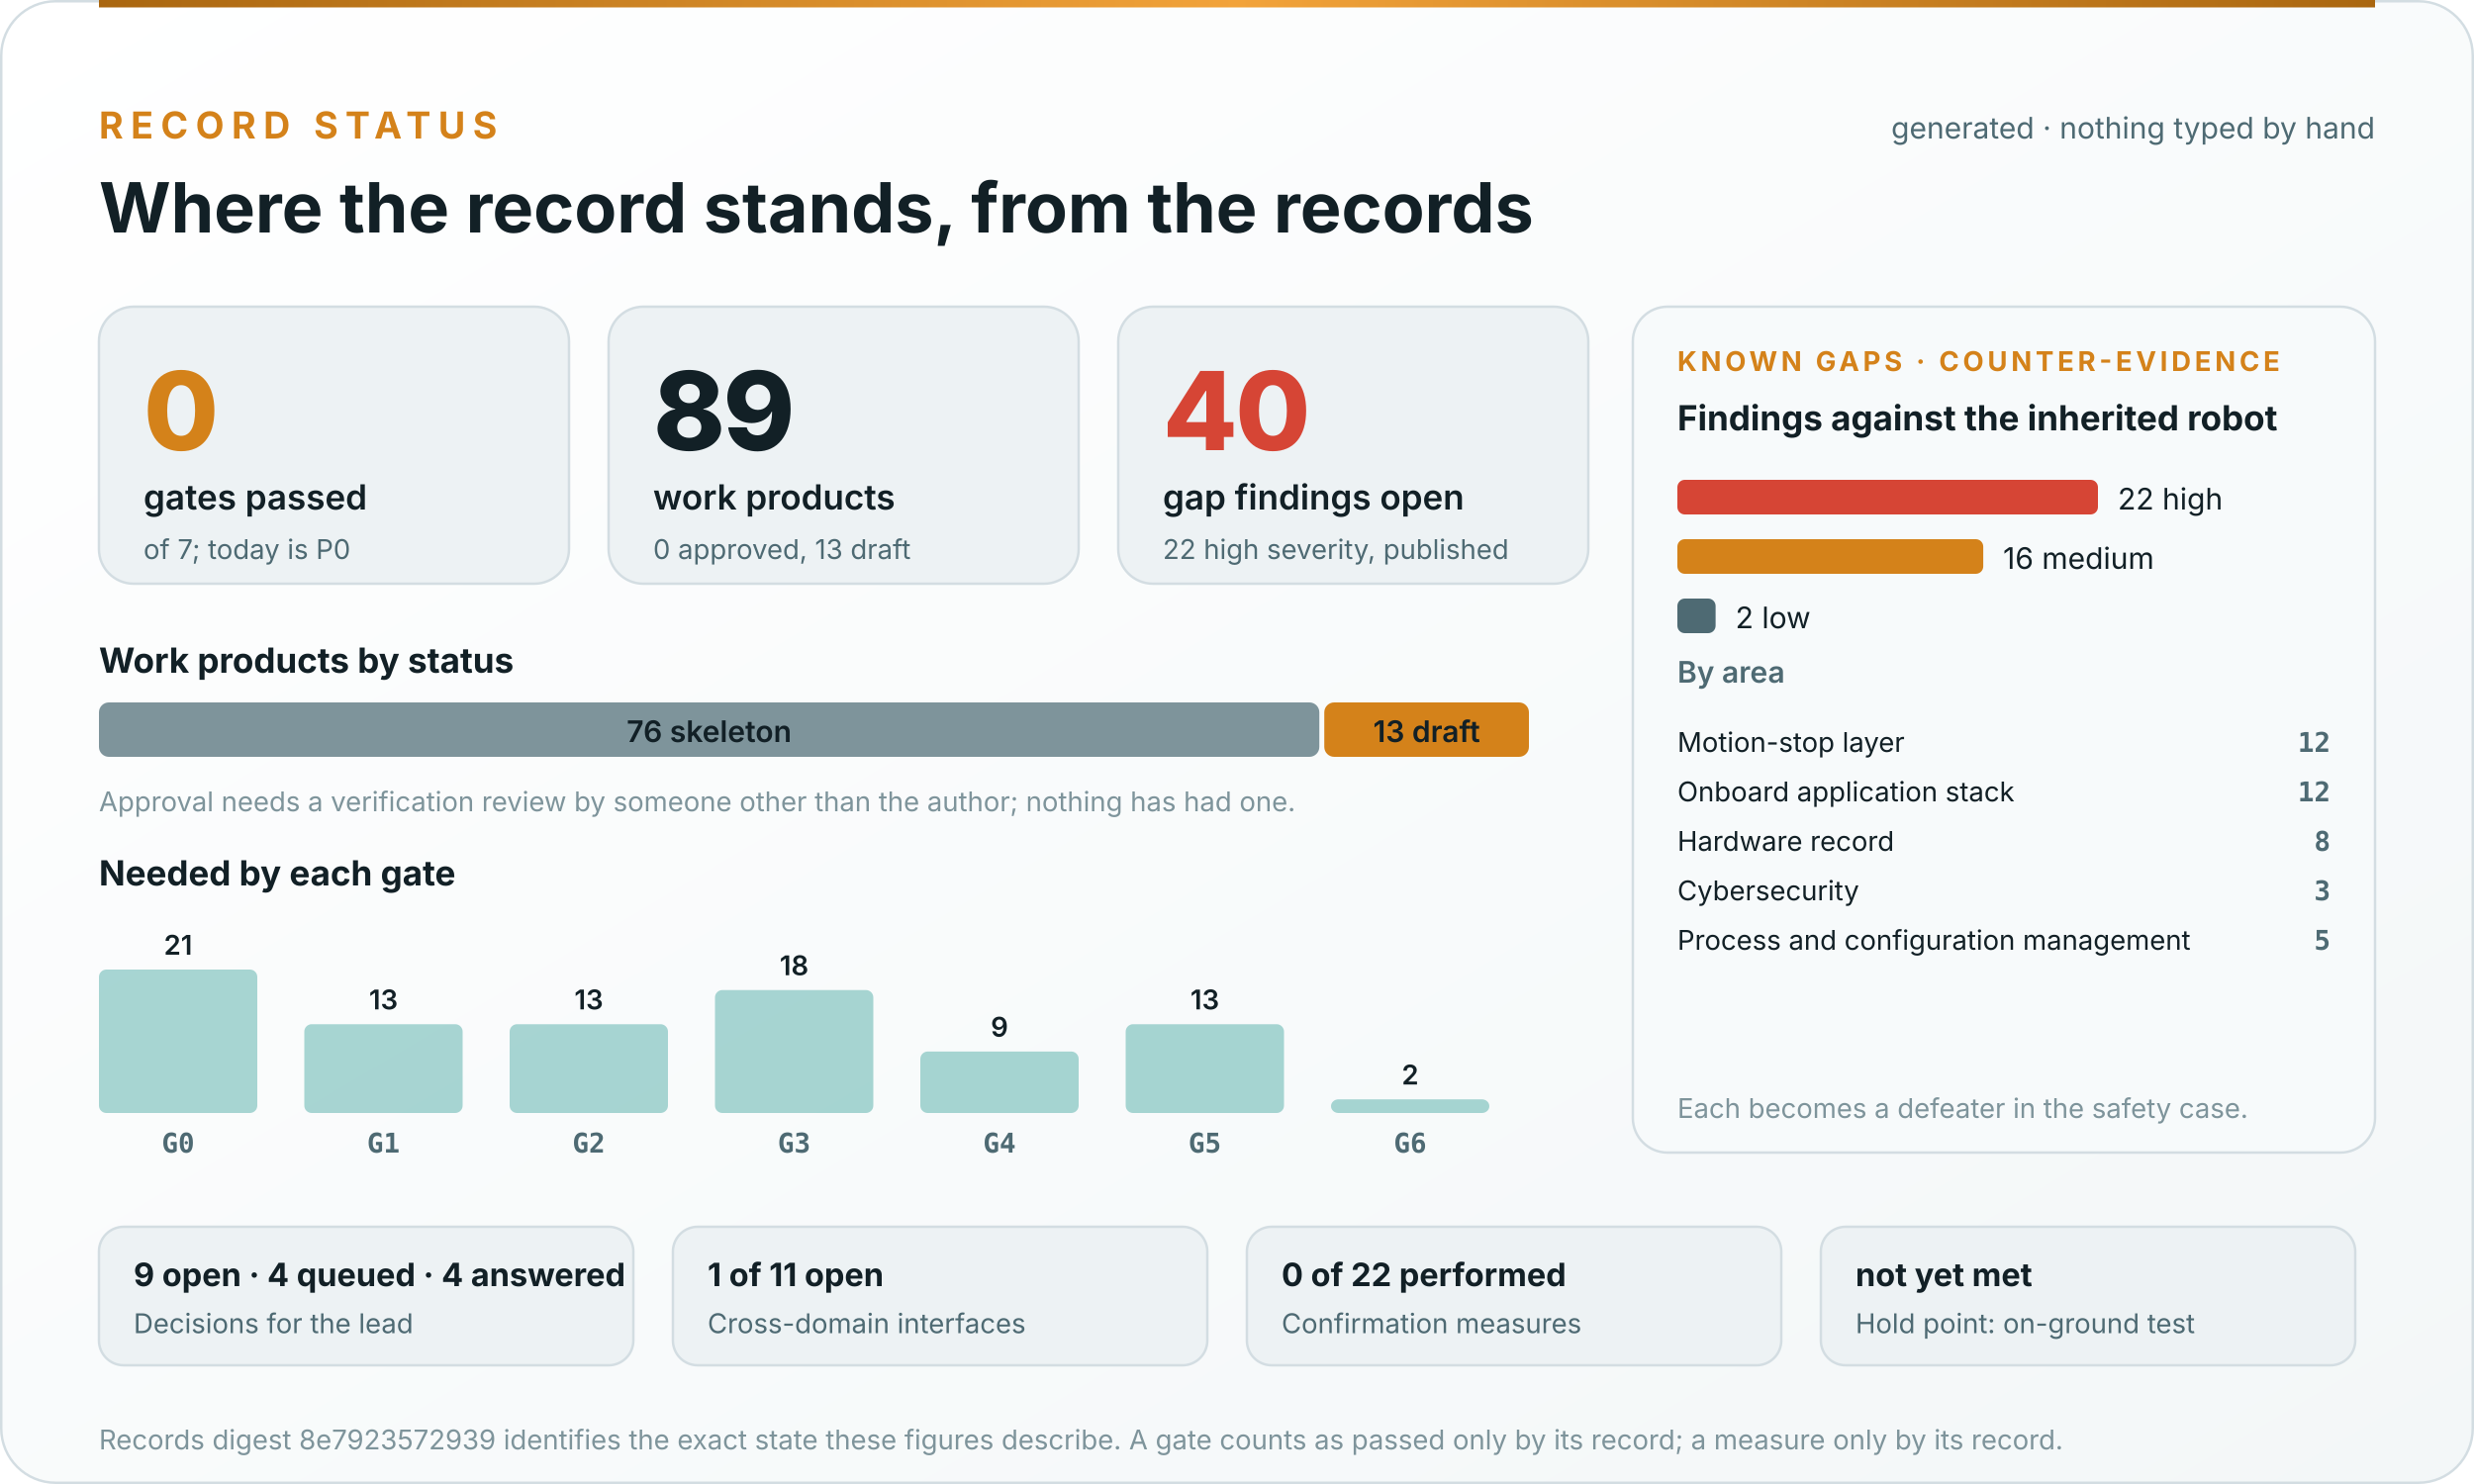
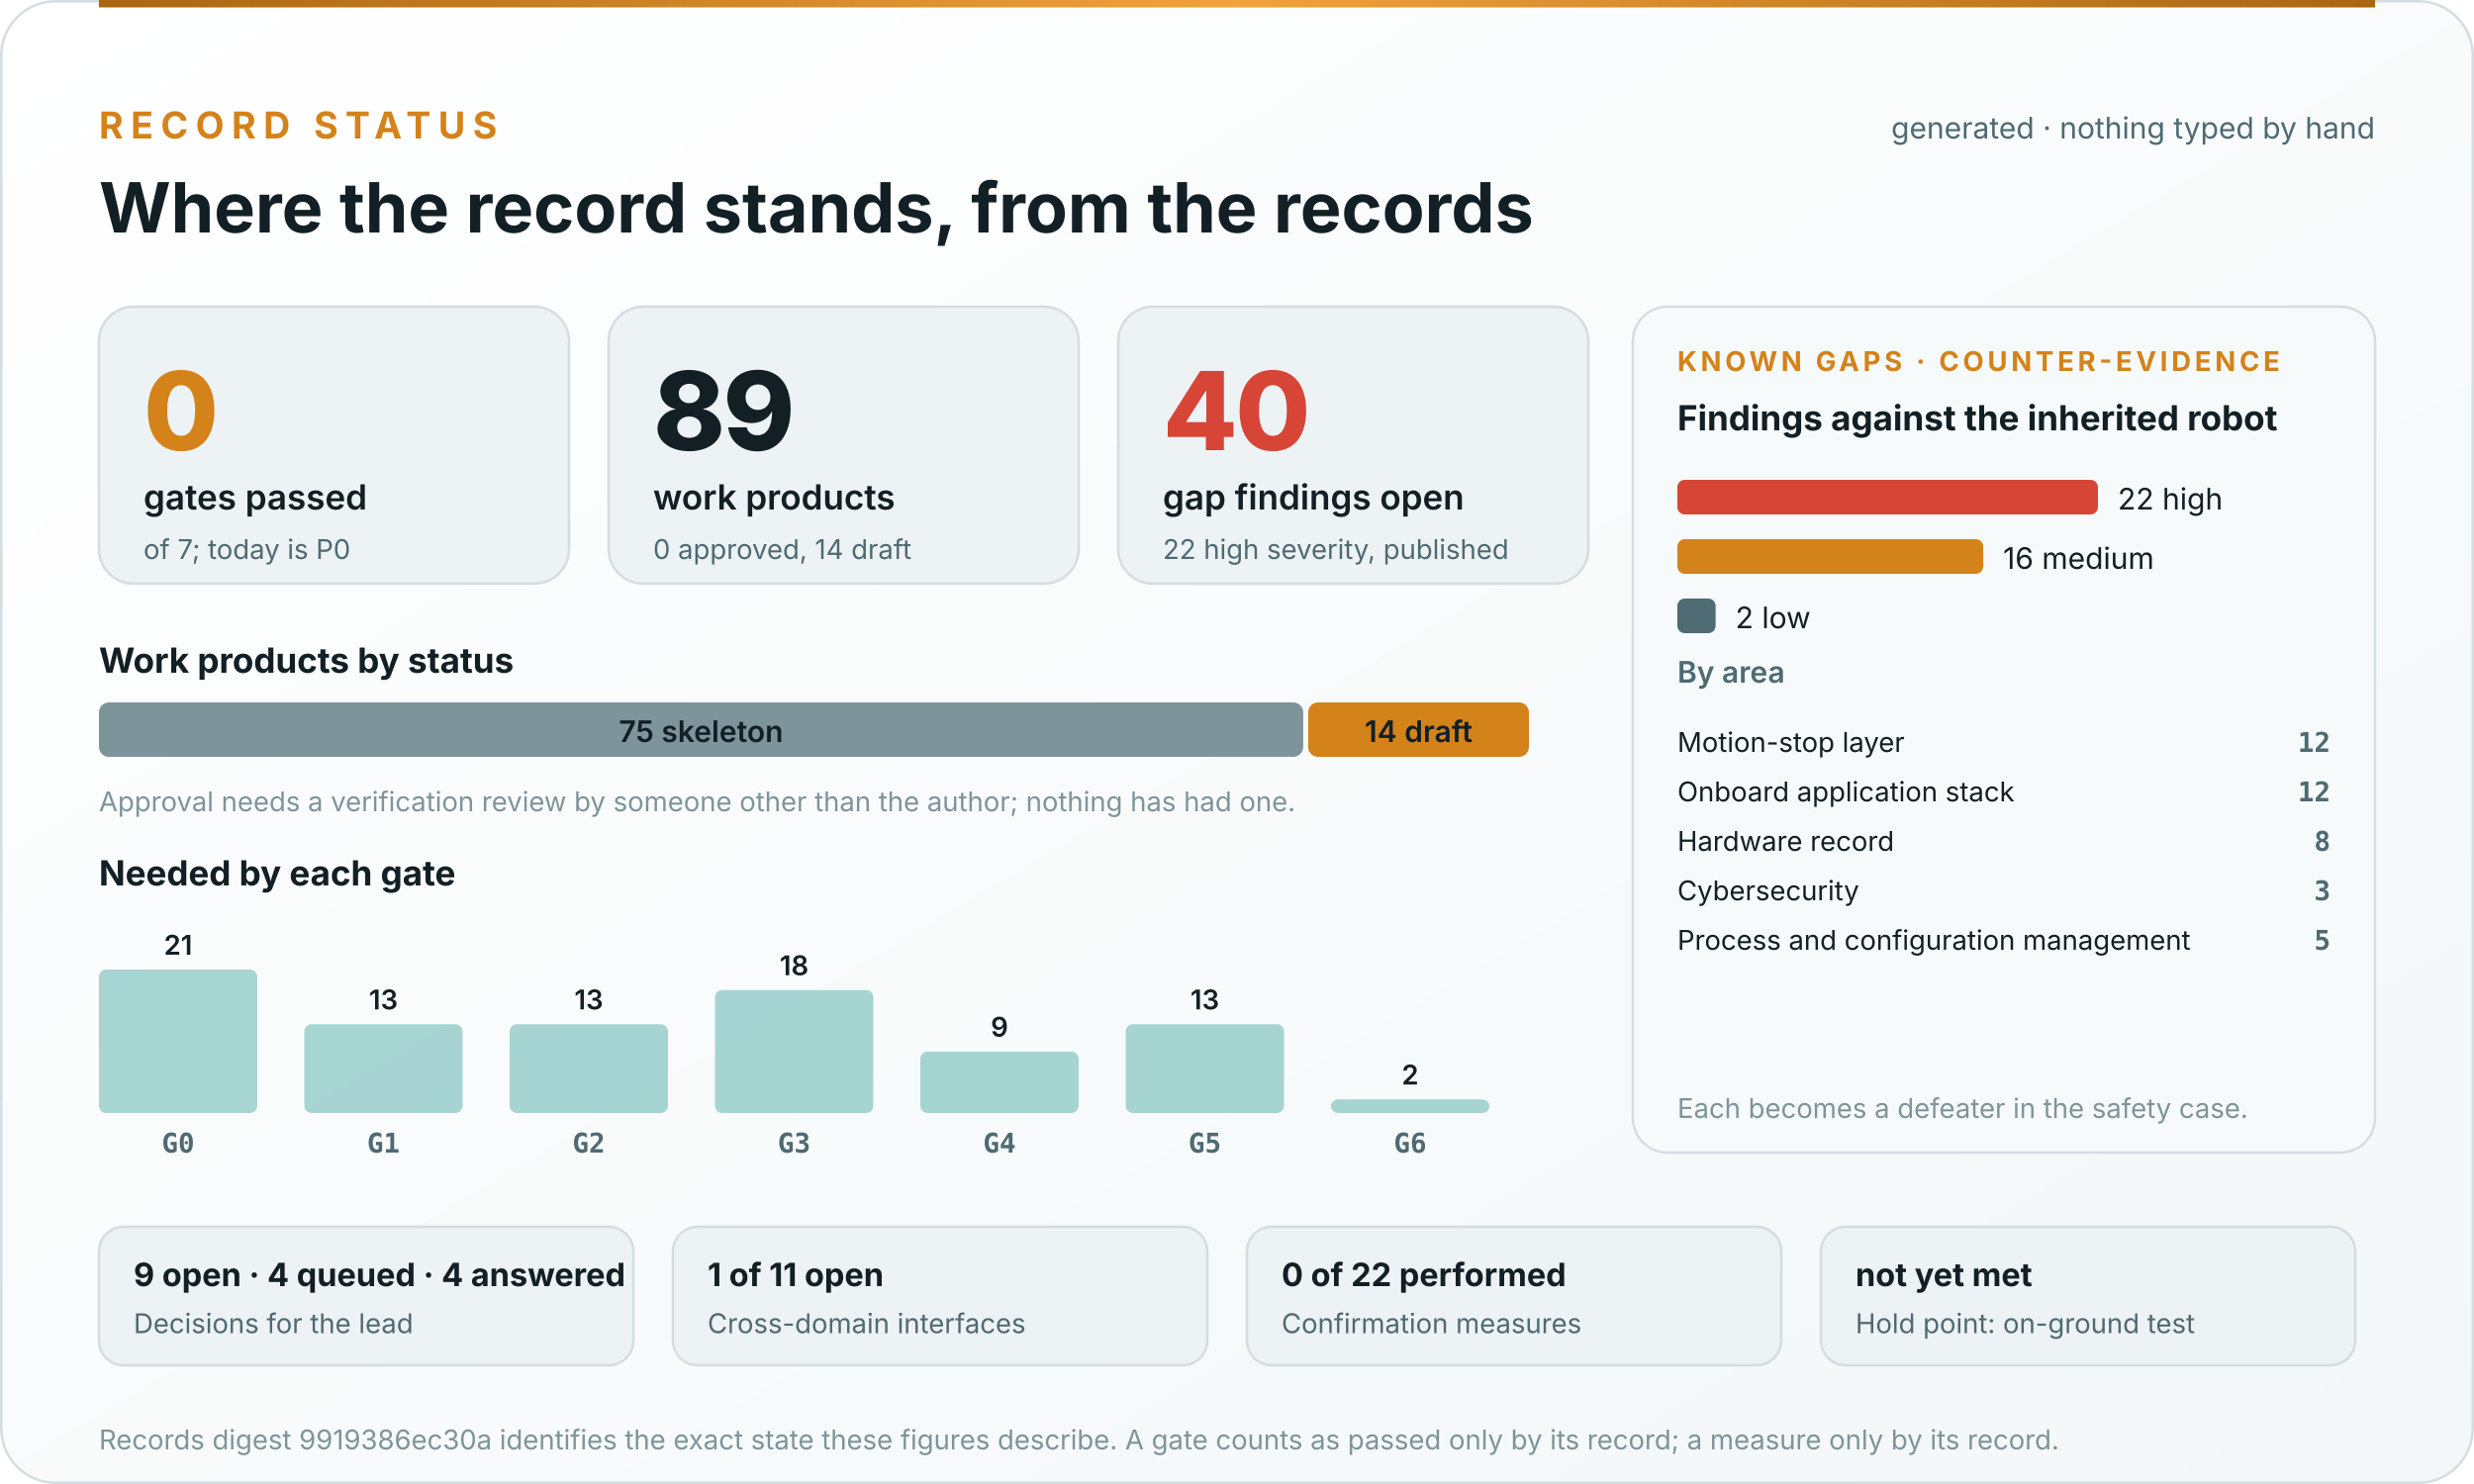
<svg xmlns="http://www.w3.org/2000/svg" width="1000" height="600" viewBox="0 0 1000 600" role="img" aria-labelledby="stat-t stat-d">
  <defs>
    <linearGradient id="stat-bg" x1="0" y1="0" x2="1" y2="1">
      <stop offset="0" stop-color="#FFFFFF" />
      <stop offset="1" stop-color="#F3F7F8" />
    </linearGradient>
    <linearGradient id="stat-amber" x1="0" y1="0" x2="1" y2="0">
      <stop offset="0" stop-color="#A8650F" />
      <stop offset="0.5" stop-color="#F2A33A" />
      <stop offset="1" stop-color="#A8650F" />
    </linearGradient>
  </defs>
  <rect x="0.5" y="0.5" width="999" height="599" rx="22" fill="url(#stat-bg)" stroke="#D3DDE2" />
  <rect x="40" y="0" width="920" height="3" fill="url(#stat-amber)" />
  <text x="40" y="56" font-family="Inter, 'Segoe UI', 'Helvetica Neue', Helvetica, Arial, sans-serif" font-size="15" font-weight="700" fill="#D4821A" text-anchor="start" letter-spacing="3">RECORD STATUS</text>
  <text x="40" y="94" font-family="Inter, 'Segoe UI', 'Helvetica Neue', Helvetica, Arial, sans-serif" font-size="28" font-weight="700" fill="#122026" text-anchor="start">Where the record stands, from the records</text>
  <text x="960" y="56" font-family="Inter, 'Segoe UI', 'Helvetica Neue', Helvetica, Arial, sans-serif" font-size="12" font-weight="400" fill="#4E6A73" text-anchor="end">generated · nothing typed by hand</text>
  <rect x="40" y="124" width="190" height="112" rx="14" fill="#EDF2F4" stroke="#D3DDE2" stroke-width="1" />
  <text x="58" y="182" font-family="Inter, 'Segoe UI', 'Helvetica Neue', Helvetica, Arial, sans-serif" font-size="44" font-weight="800" fill="#D4821A" text-anchor="start" letter-spacing="-1">0</text>
  <text x="58" y="206" font-family="Inter, 'Segoe UI', 'Helvetica Neue', Helvetica, Arial, sans-serif" font-size="14" font-weight="600" fill="#122026" text-anchor="start">gates passed</text>
  <text x="58" y="226" font-family="Inter, 'Segoe UI', 'Helvetica Neue', Helvetica, Arial, sans-serif" font-size="11" font-weight="400" fill="#4E6A73" text-anchor="start">of 7; today is P0</text>
  <rect x="246" y="124" width="190" height="112" rx="14" fill="#EDF2F4" stroke="#D3DDE2" stroke-width="1" />
  <text x="264" y="182" font-family="Inter, 'Segoe UI', 'Helvetica Neue', Helvetica, Arial, sans-serif" font-size="44" font-weight="800" fill="#122026" text-anchor="start" letter-spacing="-1">89</text>
  <text x="264" y="206" font-family="Inter, 'Segoe UI', 'Helvetica Neue', Helvetica, Arial, sans-serif" font-size="14" font-weight="600" fill="#122026" text-anchor="start">work products</text>
-   <text x="264" y="226" font-family="Inter, 'Segoe UI', 'Helvetica Neue', Helvetica, Arial, sans-serif" font-size="11" font-weight="400" fill="#4E6A73" text-anchor="start">0 approved, 13 draft</text>
+   <text x="264" y="226" font-family="Inter, 'Segoe UI', 'Helvetica Neue', Helvetica, Arial, sans-serif" font-size="11" font-weight="400" fill="#4E6A73" text-anchor="start">0 approved, 14 draft</text>
  <rect x="452" y="124" width="190" height="112" rx="14" fill="#EDF2F4" stroke="#D3DDE2" stroke-width="1" />
  <text x="470" y="182" font-family="Inter, 'Segoe UI', 'Helvetica Neue', Helvetica, Arial, sans-serif" font-size="44" font-weight="800" fill="#D64535" text-anchor="start" letter-spacing="-1">40</text>
  <text x="470" y="206" font-family="Inter, 'Segoe UI', 'Helvetica Neue', Helvetica, Arial, sans-serif" font-size="14" font-weight="600" fill="#122026" text-anchor="start">gap findings open</text>
  <text x="470" y="226" font-family="Inter, 'Segoe UI', 'Helvetica Neue', Helvetica, Arial, sans-serif" font-size="11" font-weight="400" fill="#4E6A73" text-anchor="start">22 high severity, published</text>
  <text x="40" y="272" font-family="Inter, 'Segoe UI', 'Helvetica Neue', Helvetica, Arial, sans-serif" font-size="14" font-weight="700" fill="#122026" text-anchor="start">Work products by status</text>
-   <rect x="40" y="284" width="493.281" height="22" rx="4" fill="#7E949B" />
-   <text x="286.64" y="300" font-family="Inter, 'Segoe UI', 'Helvetica Neue', Helvetica, Arial, sans-serif" font-size="12" font-weight="600" fill="#122026" text-anchor="middle">76 skeleton</text>
-   <rect x="535.281" y="284" width="82.719" height="22" rx="4" fill="#D4821A" />
-   <text x="576.64" y="300" font-family="Inter, 'Segoe UI', 'Helvetica Neue', Helvetica, Arial, sans-serif" font-size="12" font-weight="600" fill="#122026" text-anchor="middle">13 draft</text>
+   <rect x="40" y="284" width="486.764" height="22" rx="4" fill="#7E949B" />
+   <text x="283.382" y="300" font-family="Inter, 'Segoe UI', 'Helvetica Neue', Helvetica, Arial, sans-serif" font-size="12" font-weight="600" fill="#122026" text-anchor="middle">75 skeleton</text>
+   <rect x="528.764" y="284" width="89.236" height="22" rx="4" fill="#D4821A" />
+   <text x="573.382" y="300" font-family="Inter, 'Segoe UI', 'Helvetica Neue', Helvetica, Arial, sans-serif" font-size="12" font-weight="600" fill="#122026" text-anchor="middle">14 draft</text>
  <text x="40" y="328" font-family="Inter, 'Segoe UI', 'Helvetica Neue', Helvetica, Arial, sans-serif" font-size="11" font-weight="400" fill="#7E949B" text-anchor="start">Approval needs a verification review by someone other than the author; nothing has had one.</text>
  <text x="40" y="358" font-family="Inter, 'Segoe UI', 'Helvetica Neue', Helvetica, Arial, sans-serif" font-size="14" font-weight="700" fill="#122026" text-anchor="start">Needed by each gate</text>
  <rect x="40" y="392" width="64" height="58" rx="3" fill="#0E8C83" fill-opacity="0.35" />
  <text x="72" y="386" font-family="Inter, 'Segoe UI', 'Helvetica Neue', Helvetica, Arial, sans-serif" font-size="11" font-weight="600" fill="#122026" text-anchor="middle">21</text>
  <text x="72" y="466" font-family="'JetBrains Mono', 'SFMono-Regular', Menlo, Consolas, monospace" font-size="11" font-weight="600" fill="#4E6A73" text-anchor="middle">G0</text>
  <rect x="123" y="414.095" width="64" height="35.905" rx="3" fill="#0E8C83" fill-opacity="0.35" />
  <text x="155" y="408.095" font-family="Inter, 'Segoe UI', 'Helvetica Neue', Helvetica, Arial, sans-serif" font-size="11" font-weight="600" fill="#122026" text-anchor="middle">13</text>
  <text x="155" y="466" font-family="'JetBrains Mono', 'SFMono-Regular', Menlo, Consolas, monospace" font-size="11" font-weight="600" fill="#4E6A73" text-anchor="middle">G1</text>
  <rect x="206" y="414.095" width="64" height="35.905" rx="3" fill="#0E8C83" fill-opacity="0.35" />
  <text x="238" y="408.095" font-family="Inter, 'Segoe UI', 'Helvetica Neue', Helvetica, Arial, sans-serif" font-size="11" font-weight="600" fill="#122026" text-anchor="middle">13</text>
  <text x="238" y="466" font-family="'JetBrains Mono', 'SFMono-Regular', Menlo, Consolas, monospace" font-size="11" font-weight="600" fill="#4E6A73" text-anchor="middle">G2</text>
  <rect x="289" y="400.286" width="64" height="49.714" rx="3" fill="#0E8C83" fill-opacity="0.35" />
  <text x="321" y="394.286" font-family="Inter, 'Segoe UI', 'Helvetica Neue', Helvetica, Arial, sans-serif" font-size="11" font-weight="600" fill="#122026" text-anchor="middle">18</text>
  <text x="321" y="466" font-family="'JetBrains Mono', 'SFMono-Regular', Menlo, Consolas, monospace" font-size="11" font-weight="600" fill="#4E6A73" text-anchor="middle">G3</text>
  <rect x="372" y="425.143" width="64" height="24.857" rx="3" fill="#0E8C83" fill-opacity="0.35" />
  <text x="404" y="419.143" font-family="Inter, 'Segoe UI', 'Helvetica Neue', Helvetica, Arial, sans-serif" font-size="11" font-weight="600" fill="#122026" text-anchor="middle">9</text>
  <text x="404" y="466" font-family="'JetBrains Mono', 'SFMono-Regular', Menlo, Consolas, monospace" font-size="11" font-weight="600" fill="#4E6A73" text-anchor="middle">G4</text>
  <rect x="455" y="414.095" width="64" height="35.905" rx="3" fill="#0E8C83" fill-opacity="0.35" />
  <text x="487" y="408.095" font-family="Inter, 'Segoe UI', 'Helvetica Neue', Helvetica, Arial, sans-serif" font-size="11" font-weight="600" fill="#122026" text-anchor="middle">13</text>
  <text x="487" y="466" font-family="'JetBrains Mono', 'SFMono-Regular', Menlo, Consolas, monospace" font-size="11" font-weight="600" fill="#4E6A73" text-anchor="middle">G5</text>
  <rect x="538" y="444.476" width="64" height="5.524" rx="3" fill="#0E8C83" fill-opacity="0.35" />
  <text x="570" y="438.476" font-family="Inter, 'Segoe UI', 'Helvetica Neue', Helvetica, Arial, sans-serif" font-size="11" font-weight="600" fill="#122026" text-anchor="middle">2</text>
  <text x="570" y="466" font-family="'JetBrains Mono', 'SFMono-Regular', Menlo, Consolas, monospace" font-size="11" font-weight="600" fill="#4E6A73" text-anchor="middle">G6</text>
  <rect x="660" y="124" width="300" height="342" rx="14" fill="#F7FAFB" stroke="#D3DDE2" stroke-width="1" />
  <text x="678" y="150" font-family="Inter, 'Segoe UI', 'Helvetica Neue', Helvetica, Arial, sans-serif" font-size="11" font-weight="700" fill="#D4821A" text-anchor="start" letter-spacing="1.5">KNOWN GAPS · COUNTER-EVIDENCE</text>
  <text x="678" y="174" font-family="Inter, 'Segoe UI', 'Helvetica Neue', Helvetica, Arial, sans-serif" font-size="14" font-weight="700" fill="#122026" text-anchor="start">Findings against the inherited robot</text>
  <rect x="678" y="194" width="170" height="14" rx="3" fill="#D64535" />
  <text x="856" y="206" font-family="Inter, 'Segoe UI', 'Helvetica Neue', Helvetica, Arial, sans-serif" font-size="12" font-weight="400" fill="#122026" text-anchor="start">22 high</text>
  <rect x="678" y="218" width="123.636" height="14" rx="3" fill="#D4821A" />
  <text x="809.636" y="230" font-family="Inter, 'Segoe UI', 'Helvetica Neue', Helvetica, Arial, sans-serif" font-size="12" font-weight="400" fill="#122026" text-anchor="start">16 medium</text>
  <rect x="678" y="242" width="15.454" height="14" rx="3" fill="#4E6A73" />
  <text x="701.455" y="254" font-family="Inter, 'Segoe UI', 'Helvetica Neue', Helvetica, Arial, sans-serif" font-size="12" font-weight="400" fill="#122026" text-anchor="start">2 low</text>
  <text x="678" y="276" font-family="Inter, 'Segoe UI', 'Helvetica Neue', Helvetica, Arial, sans-serif" font-size="12" font-weight="600" fill="#4E6A73" text-anchor="start">By area</text>
  <text x="678" y="304" font-family="Inter, 'Segoe UI', 'Helvetica Neue', Helvetica, Arial, sans-serif" font-size="11" font-weight="400" fill="#122026" text-anchor="start">Motion-stop layer</text>
  <text x="942" y="304" font-family="'JetBrains Mono', 'SFMono-Regular', Menlo, Consolas, monospace" font-size="11" font-weight="600" fill="#4E6A73" text-anchor="end">12</text>
  <text x="678" y="324" font-family="Inter, 'Segoe UI', 'Helvetica Neue', Helvetica, Arial, sans-serif" font-size="11" font-weight="400" fill="#122026" text-anchor="start">Onboard application stack</text>
  <text x="942" y="324" font-family="'JetBrains Mono', 'SFMono-Regular', Menlo, Consolas, monospace" font-size="11" font-weight="600" fill="#4E6A73" text-anchor="end">12</text>
  <text x="678" y="344" font-family="Inter, 'Segoe UI', 'Helvetica Neue', Helvetica, Arial, sans-serif" font-size="11" font-weight="400" fill="#122026" text-anchor="start">Hardware record</text>
  <text x="942" y="344" font-family="'JetBrains Mono', 'SFMono-Regular', Menlo, Consolas, monospace" font-size="11" font-weight="600" fill="#4E6A73" text-anchor="end">8</text>
  <text x="678" y="364" font-family="Inter, 'Segoe UI', 'Helvetica Neue', Helvetica, Arial, sans-serif" font-size="11" font-weight="400" fill="#122026" text-anchor="start">Cybersecurity</text>
  <text x="942" y="364" font-family="'JetBrains Mono', 'SFMono-Regular', Menlo, Consolas, monospace" font-size="11" font-weight="600" fill="#4E6A73" text-anchor="end">3</text>
  <text x="678" y="384" font-family="Inter, 'Segoe UI', 'Helvetica Neue', Helvetica, Arial, sans-serif" font-size="11" font-weight="400" fill="#122026" text-anchor="start">Process and configuration management</text>
  <text x="942" y="384" font-family="'JetBrains Mono', 'SFMono-Regular', Menlo, Consolas, monospace" font-size="11" font-weight="600" fill="#4E6A73" text-anchor="end">5</text>
  <text x="678" y="452" font-family="Inter, 'Segoe UI', 'Helvetica Neue', Helvetica, Arial, sans-serif" font-size="11" font-weight="400" fill="#7E949B" text-anchor="start">Each becomes a defeater in the safety case.</text>
  <rect x="40" y="496" width="216" height="56" rx="10" fill="#EDF2F4" stroke="#D3DDE2" stroke-width="1" />
  <text x="54" y="520" font-family="Inter, 'Segoe UI', 'Helvetica Neue', Helvetica, Arial, sans-serif" font-size="13" font-weight="700" fill="#122026" text-anchor="start">9 open · 4 queued · 4 answered</text>
  <text x="54" y="539" font-family="Inter, 'Segoe UI', 'Helvetica Neue', Helvetica, Arial, sans-serif" font-size="11" font-weight="400" fill="#4E6A73" text-anchor="start">Decisions for the lead</text>
  <rect x="272" y="496" width="216" height="56" rx="10" fill="#EDF2F4" stroke="#D3DDE2" stroke-width="1" />
  <text x="286" y="520" font-family="Inter, 'Segoe UI', 'Helvetica Neue', Helvetica, Arial, sans-serif" font-size="13" font-weight="700" fill="#122026" text-anchor="start">1 of 11 open</text>
  <text x="286" y="539" font-family="Inter, 'Segoe UI', 'Helvetica Neue', Helvetica, Arial, sans-serif" font-size="11" font-weight="400" fill="#4E6A73" text-anchor="start">Cross-domain interfaces</text>
  <rect x="504" y="496" width="216" height="56" rx="10" fill="#EDF2F4" stroke="#D3DDE2" stroke-width="1" />
  <text x="518" y="520" font-family="Inter, 'Segoe UI', 'Helvetica Neue', Helvetica, Arial, sans-serif" font-size="13" font-weight="700" fill="#122026" text-anchor="start">0 of 22 performed</text>
  <text x="518" y="539" font-family="Inter, 'Segoe UI', 'Helvetica Neue', Helvetica, Arial, sans-serif" font-size="11" font-weight="400" fill="#4E6A73" text-anchor="start">Confirmation measures</text>
  <rect x="736" y="496" width="216" height="56" rx="10" fill="#EDF2F4" stroke="#D3DDE2" stroke-width="1" />
  <text x="750" y="520" font-family="Inter, 'Segoe UI', 'Helvetica Neue', Helvetica, Arial, sans-serif" font-size="13" font-weight="700" fill="#122026" text-anchor="start">not yet met</text>
  <text x="750" y="539" font-family="Inter, 'Segoe UI', 'Helvetica Neue', Helvetica, Arial, sans-serif" font-size="11" font-weight="400" fill="#4E6A73" text-anchor="start">Hold point: on-ground test</text>
-   <text x="40" y="586" font-family="Inter, 'Segoe UI', 'Helvetica Neue', Helvetica, Arial, sans-serif" font-size="11" font-weight="400" fill="#7E949B" text-anchor="start">Records digest 8e7923572939 identifies the exact state these figures describe. A gate counts as passed only by its record; a measure only by its record.</text>
+   <text x="40" y="586" font-family="Inter, 'Segoe UI', 'Helvetica Neue', Helvetica, Arial, sans-serif" font-size="11" font-weight="400" fill="#7E949B" text-anchor="start">Records digest 9919386ec30a identifies the exact state these figures describe. A gate counts as passed only by its record; a measure only by its record.</text>
</svg>
